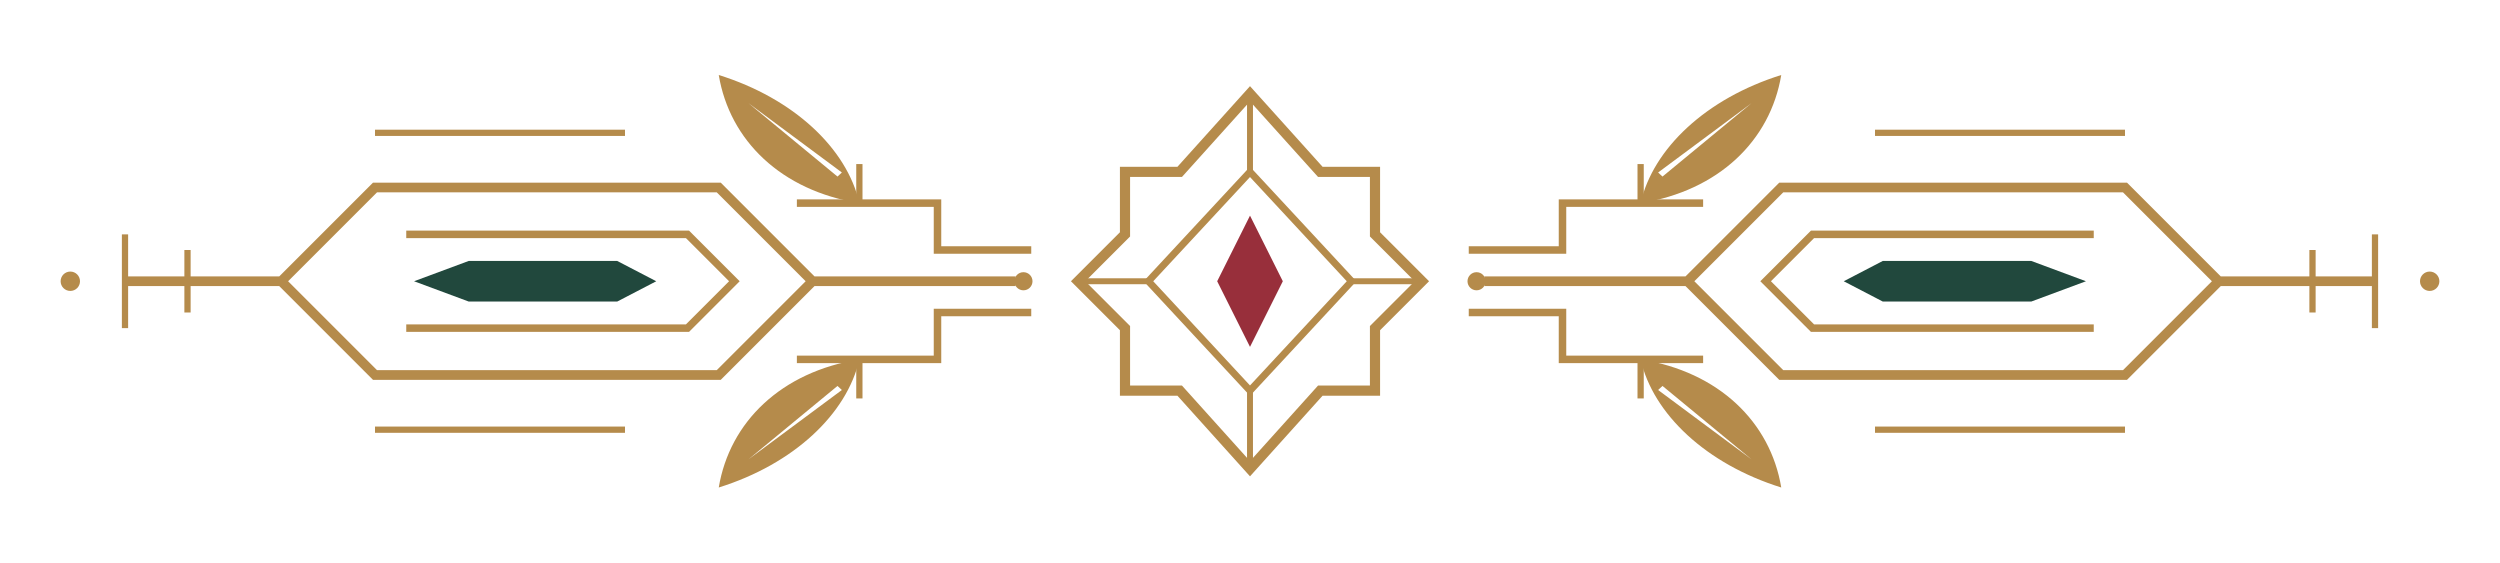
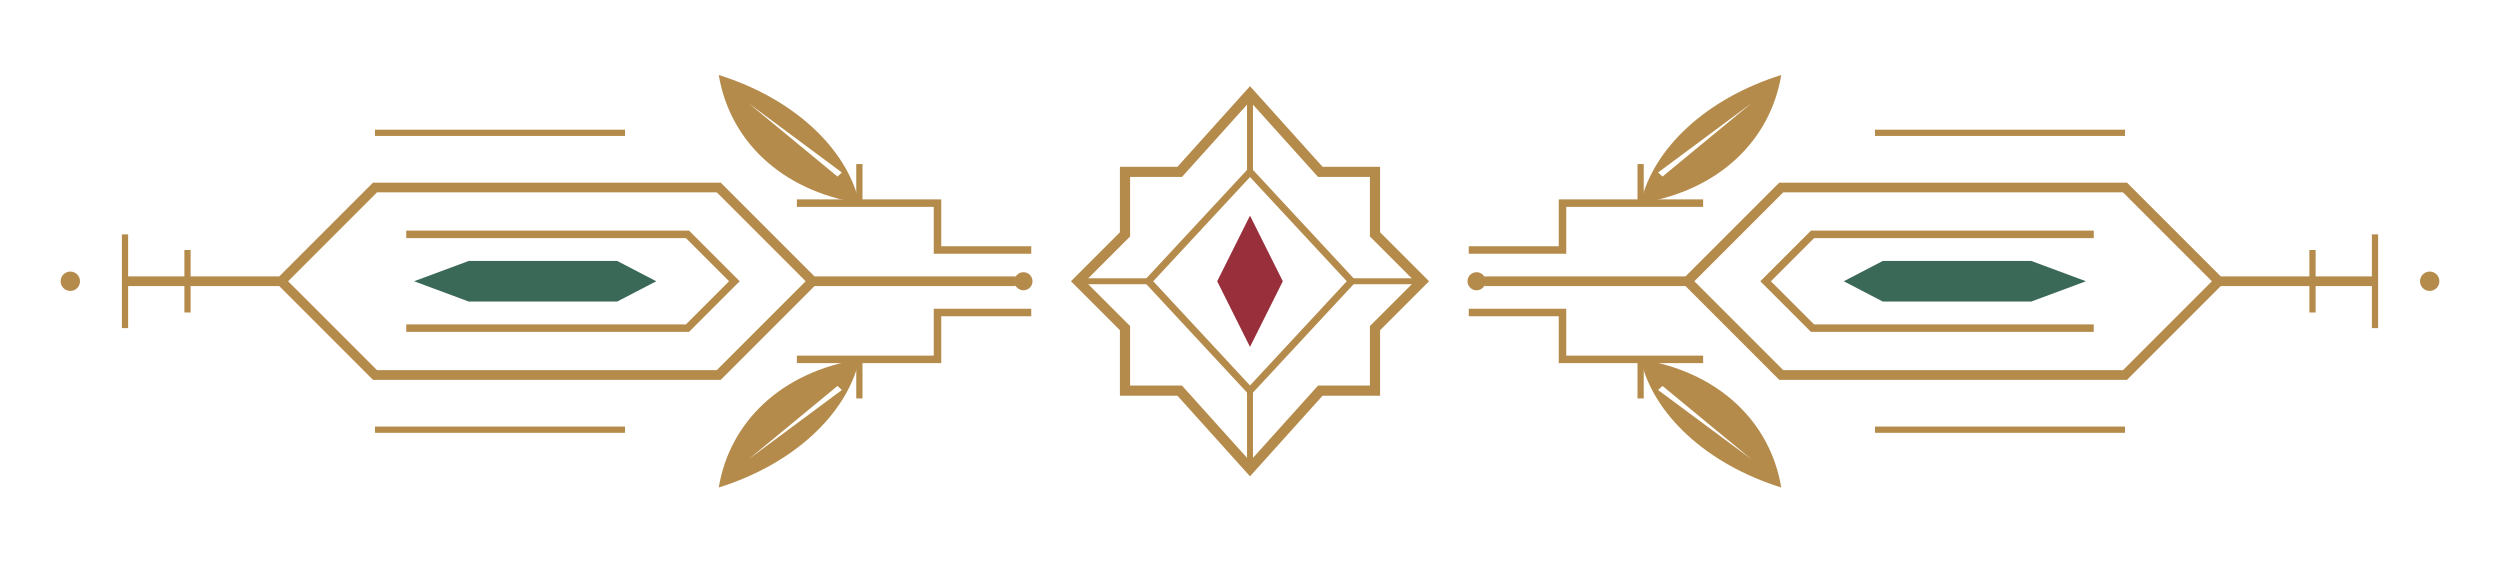
<svg xmlns="http://www.w3.org/2000/svg" xmlns:xlink="http://www.w3.org/1999/xlink" width="160" height="36" viewBox="0 0 160 36">
  <defs>
    <g id="left-wing">
      <g fill="none" stroke="#B58B4B" stroke-linejoin="miter">
        <path d="M8 18 H18 L24 12 H46 L52 18 H65 M18 18 L24 24 H46 L52 18" stroke-width=".62" />
        <path d="M24 8.5 H40 M24 27.5 H40" stroke-width=".4" />
        <path d="M26 15 H44 L47 18 L44 21 H26" stroke-width=".48" />
        <path d="M51 13 H60 V16 H66 M51 23 H60 V20 H66" stroke-width=".48" />
        <path d="M8 15 V21 M12 16 V20 M55 10.5 V13 M55 23 V25.5" stroke-width=".4" />
      </g>
      <g id="leaf-accents" fill="#B58B4B" fill-rule="evenodd">
        <path d="M55 13 C50 12.2 46.7 9 46 4.8 C50.8 6.3 54.2 9.5 55 13 Z M53.6 11.3 L47.9 6.6 L53.88 11.04 Z" />
        <path d="M55 23 C50 23.8 46.7 27 46 31.2 C50.8 29.7 54.2 26.5 55 23 Z M53.6 24.7 L47.9 29.4 L53.88 24.96 Z" />
      </g>
-       <path d="M26.5 18 L30 16.7 H39.5 L42 18 L39.5 19.3 H30 Z" fill="#21483D" />
+       <path d="M26.5 18 L30 16.7 H39.5 L42 18 L39.5 19.3 H30 Z" fill="#3B6958" />
      <circle cx="4.5" cy="18" r=".62" fill="#B58B4B" />
      <circle cx="65.5" cy="18" r=".58" fill="#B58B4B" />
    </g>
  </defs>
  <use href="#left-wing" xlink:href="#left-wing" />
  <use href="#left-wing" xlink:href="#left-wing" transform="translate(160 0) scale(-1 1)" />
  <g fill="none" stroke="#B58B4B" stroke-linejoin="miter">
    <path d="M80 6 L84.5 11 H88 V15 L91 18 L88 21 V25 H84.5 L80 30 L75.5 25 H72 V21 L69 18 L72 15 V11 H75.5 Z" stroke-width=".65" />
    <path d="M80 11 L86.5 18 L80 25 L73.5 18 Z" stroke-width=".45" />
    <path d="M69 18 H73.5 M86.5 18 H91 M80 6 V11 M80 25 V30" stroke-width=".38" />
  </g>
  <path d="M80 13.8 L82.1 18 L80 22.2 L77.9 18 Z" fill="#982F3B" />
</svg>
